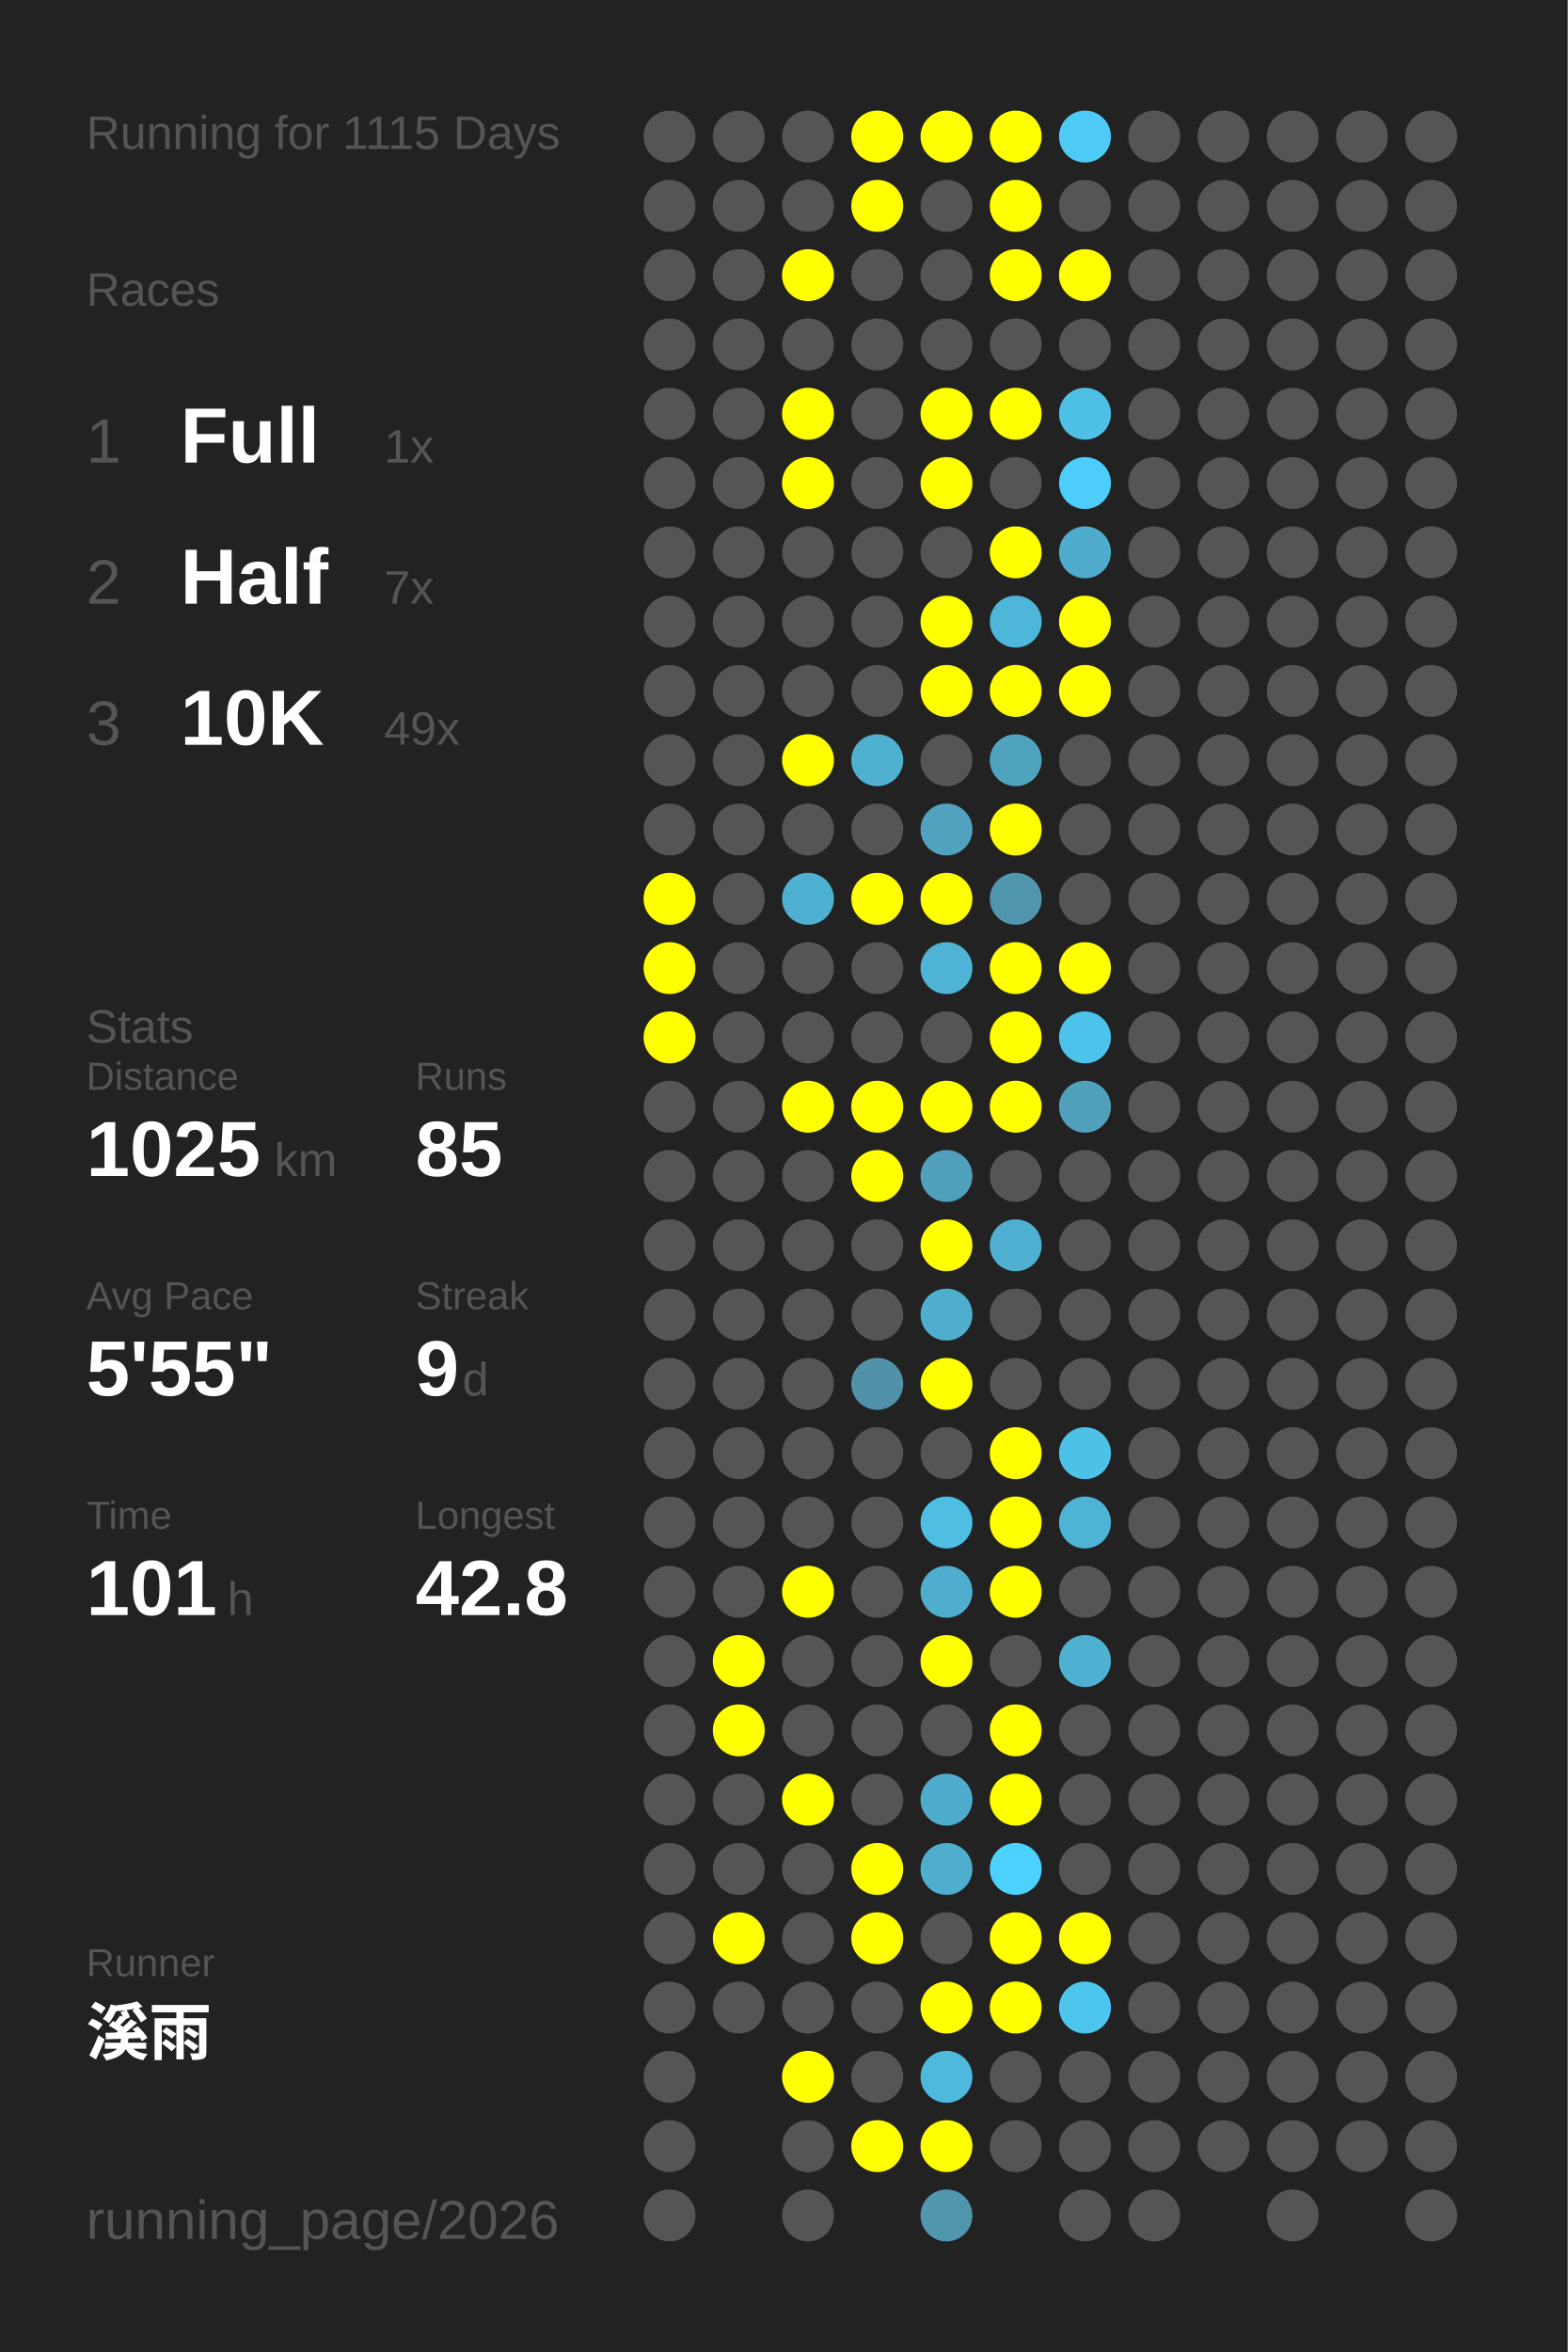
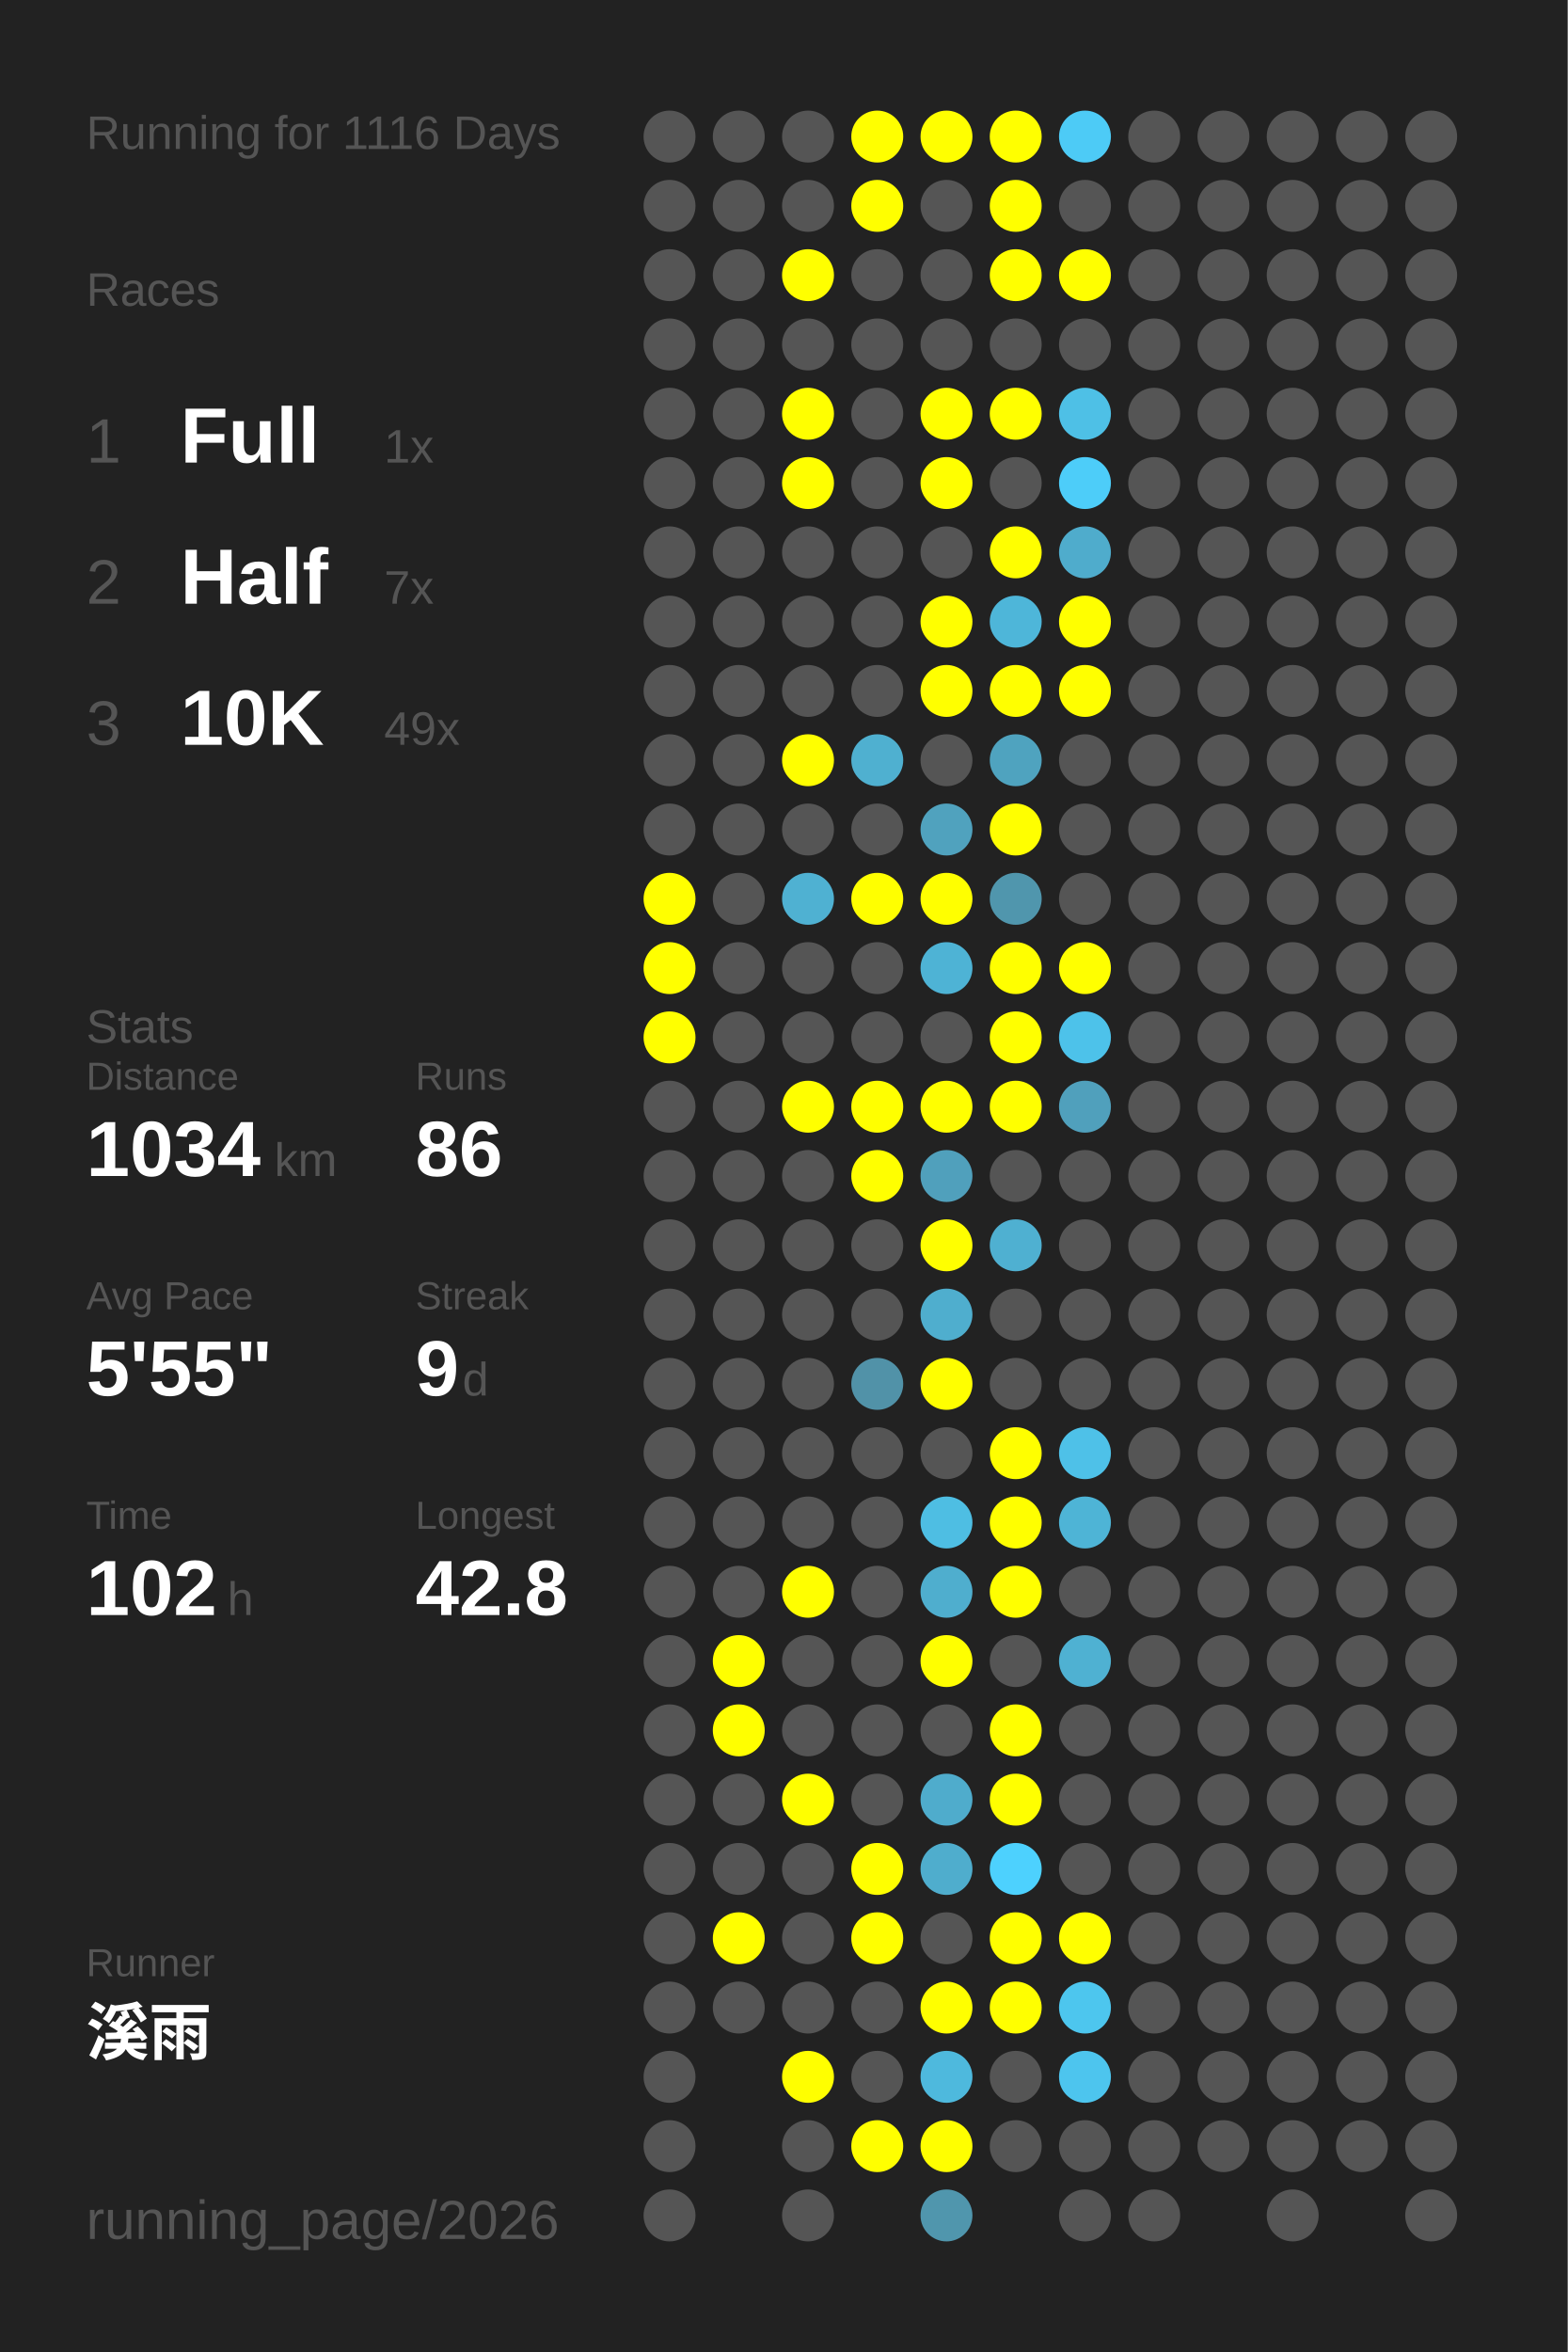
<svg xmlns="http://www.w3.org/2000/svg" baseProfile="full" height="300mm" version="1.1" viewBox="0,0,200,300" width="200mm">
  <defs />
  <rect fill="#222222" height="300" width="200" x="0" y="0" />
-   <text fill="#555555" style="font-size:6px; font-family:Arial;" x="11" y="19">Running for 1115 Days</text>
+   <text fill="#555555" style="font-size:6px; font-family:Arial;" x="11" y="19">Running for 1116 Days</text>
  <text fill="#555555" style="font-size:6px; font-family:Arial;" x="11" y="39">Races</text>
  <text fill="#555555" style="font-size:8px; font-family:Arial;" x="11" y="59">1</text>
  <text fill="#FFFFFF" style="font-size:10px; font-family:Arial; font-weight:bold;" x="23" y="59">Full</text>
  <text fill="#555555" style="font-size:6px; font-family:Arial;" x="49" y="59">1x</text>
  <text fill="#555555" style="font-size:8px; font-family:Arial;" x="11" y="77">2</text>
  <text fill="#FFFFFF" style="font-size:10px; font-family:Arial; font-weight:bold;" x="23" y="77">Half</text>
  <text fill="#555555" style="font-size:6px; font-family:Arial;" x="49" y="77">7x</text>
  <text fill="#555555" style="font-size:8px; font-family:Arial;" x="11" y="95">3</text>
  <text fill="#FFFFFF" style="font-size:10px; font-family:Arial; font-weight:bold;" x="23" y="95">10K</text>
  <text fill="#555555" style="font-size:6px; font-family:Arial;" x="49" y="95">49x</text>
  <text fill="#555555" style="font-size:6px; font-family:Arial;" x="11" y="133">Stats</text>
  <text fill="#555555" style="font-size:5px; font-family:Arial;" x="11" y="139">Distance</text>
-   <text fill="#FFFFFF" style="font-size:10px; font-family:Arial; font-weight:bold;" x="11" y="150">1025</text>
+   <text fill="#FFFFFF" style="font-size:10px; font-family:Arial; font-weight:bold;" x="11" y="150">1034</text>
  <text fill="#555555" style="font-size:6px; font-family:Arial;" x="35" y="150">km</text>
  <text fill="#555555" style="font-size:5px; font-family:Arial;" x="53" y="139">Runs</text>
-   <text fill="#FFFFFF" style="font-size:10px; font-family:Arial; font-weight:bold;" x="53" y="150">85</text>
+   <text fill="#FFFFFF" style="font-size:10px; font-family:Arial; font-weight:bold;" x="53" y="150">86</text>
  <text fill="#555555" style="font-size:5px; font-family:Arial;" x="11" y="167">Avg Pace</text>
  <text fill="#FFFFFF" style="font-size:10px; font-family:Arial; font-weight:bold;" x="11" y="178">5'55"</text>
  <text fill="#555555" style="font-size:5px; font-family:Arial;" x="53" y="167">Streak</text>
  <text fill="#FFFFFF" style="font-size:10px; font-family:Arial; font-weight:bold;" x="53" y="178">9</text>
  <text fill="#555555" style="font-size:6px; font-family:Arial;" x="59" y="178">d</text>
  <text fill="#555555" style="font-size:5px; font-family:Arial;" x="11" y="195">Time</text>
-   <text fill="#FFFFFF" style="font-size:10px; font-family:Arial; font-weight:bold;" x="11" y="206">101</text>
+   <text fill="#FFFFFF" style="font-size:10px; font-family:Arial; font-weight:bold;" x="11" y="206">102</text>
  <text fill="#555555" style="font-size:6px; font-family:Arial;" x="29" y="206">h</text>
  <text fill="#555555" style="font-size:5px; font-family:Arial;" x="53" y="195">Longest</text>
  <text fill="#FFFFFF" style="font-size:10px; font-family:Arial; font-weight:bold;" x="53" y="206">42.8</text>
  <text fill="#555555" style="font-size:5px; font-family:Arial;" x="11" y="252.065">Runner</text>
  <text fill="#FFFFFF" style="font-size:8px; font-family:Arial; font-weight:bold;" x="11" y="262.065">溪雨</text>
  <text fill="#555555" style="font-size:7px; font-family:Arial;" x="11" y="285.581">running_page/2026</text>
  <circle cx="85.417" cy="17.419" fill="#555555" r="3.312" />
  <circle cx="85.417" cy="26.258" fill="#555555" r="3.312" />
  <circle cx="85.417" cy="35.097" fill="#555555" r="3.312" />
  <circle cx="85.417" cy="43.935" fill="#555555" r="3.312" />
  <circle cx="85.417" cy="52.774" fill="#555555" r="3.312" />
  <circle cx="85.417" cy="61.613" fill="#555555" r="3.312" />
  <circle cx="85.417" cy="70.452" fill="#555555" r="3.312" />
  <circle cx="85.417" cy="79.29" fill="#555555" r="3.312" />
  <circle cx="85.417" cy="88.129" fill="#555555" r="3.312" />
  <circle cx="85.417" cy="96.968" fill="#555555" r="3.312" />
  <circle cx="85.417" cy="105.806" fill="#555555" r="3.312" />
  <circle cx="85.417" cy="114.645" fill="#FFFF00" r="3.312" />
  <circle cx="85.417" cy="123.484" fill="#FFFF00" r="3.312" />
  <circle cx="85.417" cy="132.323" fill="#FFFF00" r="3.312" />
  <circle cx="85.417" cy="141.161" fill="#555555" r="3.312" />
  <circle cx="85.417" cy="150" fill="#555555" r="3.312" />
  <circle cx="85.417" cy="158.839" fill="#555555" r="3.312" />
  <circle cx="85.417" cy="167.677" fill="#555555" r="3.312" />
  <circle cx="85.417" cy="176.516" fill="#555555" r="3.312" />
  <circle cx="85.417" cy="185.355" fill="#555555" r="3.312" />
  <circle cx="85.417" cy="194.194" fill="#555555" r="3.312" />
  <circle cx="85.417" cy="203.032" fill="#555555" r="3.312" />
  <circle cx="85.417" cy="211.871" fill="#555555" r="3.312" />
  <circle cx="85.417" cy="220.71" fill="#555555" r="3.312" />
  <circle cx="85.417" cy="229.548" fill="#555555" r="3.312" />
  <circle cx="85.417" cy="238.387" fill="#555555" r="3.312" />
  <circle cx="85.417" cy="247.226" fill="#555555" r="3.312" />
  <circle cx="85.417" cy="256.065" fill="#555555" r="3.312" />
  <circle cx="85.417" cy="264.903" fill="#555555" r="3.312" />
  <circle cx="85.417" cy="273.742" fill="#555555" r="3.312" />
  <circle cx="85.417" cy="282.581" fill="#555555" r="3.312" />
  <circle cx="94.25" cy="17.419" fill="#555555" r="3.312" />
  <circle cx="94.25" cy="26.258" fill="#555555" r="3.312" />
  <circle cx="94.25" cy="35.097" fill="#555555" r="3.312" />
  <circle cx="94.25" cy="43.935" fill="#555555" r="3.312" />
  <circle cx="94.25" cy="52.774" fill="#555555" r="3.312" />
  <circle cx="94.25" cy="61.613" fill="#555555" r="3.312" />
  <circle cx="94.25" cy="70.452" fill="#555555" r="3.312" />
  <circle cx="94.25" cy="79.29" fill="#555555" r="3.312" />
  <circle cx="94.25" cy="88.129" fill="#555555" r="3.312" />
  <circle cx="94.25" cy="96.968" fill="#555555" r="3.312" />
  <circle cx="94.25" cy="105.806" fill="#555555" r="3.312" />
  <circle cx="94.25" cy="114.645" fill="#555555" r="3.312" />
  <circle cx="94.25" cy="123.484" fill="#555555" r="3.312" />
  <circle cx="94.25" cy="132.323" fill="#555555" r="3.312" />
  <circle cx="94.25" cy="141.161" fill="#555555" r="3.312" />
  <circle cx="94.25" cy="150" fill="#555555" r="3.312" />
  <circle cx="94.25" cy="158.839" fill="#555555" r="3.312" />
  <circle cx="94.25" cy="167.677" fill="#555555" r="3.312" />
  <circle cx="94.25" cy="176.516" fill="#555555" r="3.312" />
  <circle cx="94.25" cy="185.355" fill="#555555" r="3.312" />
  <circle cx="94.25" cy="194.194" fill="#555555" r="3.312" />
  <circle cx="94.25" cy="203.032" fill="#555555" r="3.312" />
  <circle cx="94.25" cy="211.871" fill="#FFFF00" r="3.312" />
  <circle cx="94.25" cy="220.71" fill="#FFFF00" r="3.312" />
  <circle cx="94.25" cy="229.548" fill="#555555" r="3.312" />
  <circle cx="94.25" cy="238.387" fill="#555555" r="3.312" />
  <circle cx="94.25" cy="247.226" fill="#FFFF00" r="3.312" />
  <circle cx="94.25" cy="256.065" fill="#555555" r="3.312" />
  <circle cx="103.083" cy="17.419" fill="#555555" r="3.312" />
  <circle cx="103.083" cy="26.258" fill="#555555" r="3.312" />
  <circle cx="103.083" cy="35.097" fill="#FFFF00" r="3.312" />
  <circle cx="103.083" cy="43.935" fill="#555555" r="3.312" />
  <circle cx="103.083" cy="52.774" fill="#FFFF00" r="3.312" />
  <circle cx="103.083" cy="61.613" fill="#FFFF00" r="3.312" />
  <circle cx="103.083" cy="70.452" fill="#555555" r="3.312" />
  <circle cx="103.083" cy="79.29" fill="#555555" r="3.312" />
  <circle cx="103.083" cy="88.129" fill="#555555" r="3.312" />
  <circle cx="103.083" cy="96.968" fill="#FFFF00" r="3.312" />
  <circle cx="103.083" cy="105.806" fill="#555555" r="3.312" />
  <circle cx="103.083" cy="114.645" fill="#4fb1d2" r="3.312" />
  <circle cx="103.083" cy="123.484" fill="#555555" r="3.312" />
  <circle cx="103.083" cy="132.323" fill="#555555" r="3.312" />
  <circle cx="103.083" cy="141.161" fill="#FFFF00" r="3.312" />
  <circle cx="103.083" cy="150" fill="#555555" r="3.312" />
  <circle cx="103.083" cy="158.839" fill="#555555" r="3.312" />
  <circle cx="103.083" cy="167.677" fill="#555555" r="3.312" />
  <circle cx="103.083" cy="176.516" fill="#555555" r="3.312" />
  <circle cx="103.083" cy="185.355" fill="#555555" r="3.312" />
  <circle cx="103.083" cy="194.194" fill="#555555" r="3.312" />
  <circle cx="103.083" cy="203.032" fill="#FFFF00" r="3.312" />
  <circle cx="103.083" cy="211.871" fill="#555555" r="3.312" />
  <circle cx="103.083" cy="220.71" fill="#555555" r="3.312" />
  <circle cx="103.083" cy="229.548" fill="#FFFF00" r="3.312" />
  <circle cx="103.083" cy="238.387" fill="#555555" r="3.312" />
  <circle cx="103.083" cy="247.226" fill="#555555" r="3.312" />
  <circle cx="103.083" cy="256.065" fill="#555555" r="3.312" />
  <circle cx="103.083" cy="264.903" fill="#FFFF00" r="3.312" />
  <circle cx="103.083" cy="273.742" fill="#555555" r="3.312" />
  <circle cx="103.083" cy="282.581" fill="#555555" r="3.312" />
  <circle cx="111.917" cy="17.419" fill="#FFFF00" r="3.312" />
  <circle cx="111.917" cy="26.258" fill="#FFFF00" r="3.312" />
  <circle cx="111.917" cy="35.097" fill="#555555" r="3.312" />
  <circle cx="111.917" cy="43.935" fill="#555555" r="3.312" />
  <circle cx="111.917" cy="52.774" fill="#555555" r="3.312" />
  <circle cx="111.917" cy="61.613" fill="#555555" r="3.312" />
  <circle cx="111.917" cy="70.452" fill="#555555" r="3.312" />
  <circle cx="111.917" cy="79.29" fill="#555555" r="3.312" />
  <circle cx="111.917" cy="88.129" fill="#555555" r="3.312" />
  <circle cx="111.917" cy="96.968" fill="#4fb0d0" r="3.312" />
  <circle cx="111.917" cy="105.806" fill="#555555" r="3.312" />
  <circle cx="111.917" cy="114.645" fill="#FFFF00" r="3.312" />
  <circle cx="111.917" cy="123.484" fill="#555555" r="3.312" />
  <circle cx="111.917" cy="132.323" fill="#555555" r="3.312" />
  <circle cx="111.917" cy="141.161" fill="#FFFF00" r="3.312" />
  <circle cx="111.917" cy="150" fill="#FFFF00" r="3.312" />
  <circle cx="111.917" cy="158.839" fill="#555555" r="3.312" />
  <circle cx="111.917" cy="167.677" fill="#555555" r="3.312" />
  <circle cx="111.917" cy="176.516" fill="#5192a8" r="3.312" />
  <circle cx="111.917" cy="185.355" fill="#555555" r="3.312" />
  <circle cx="111.917" cy="194.194" fill="#555555" r="3.312" />
  <circle cx="111.917" cy="203.032" fill="#555555" r="3.312" />
  <circle cx="111.917" cy="211.871" fill="#555555" r="3.312" />
  <circle cx="111.917" cy="220.71" fill="#555555" r="3.312" />
  <circle cx="111.917" cy="229.548" fill="#555555" r="3.312" />
  <circle cx="111.917" cy="238.387" fill="#FFFF00" r="3.312" />
  <circle cx="111.917" cy="247.226" fill="#FFFF00" r="3.312" />
  <circle cx="111.917" cy="256.065" fill="#555555" r="3.312" />
  <circle cx="111.917" cy="264.903" fill="#555555" r="3.312" />
  <circle cx="111.917" cy="273.742" fill="#FFFF00" r="3.312" />
  <circle cx="120.75" cy="17.419" fill="#FFFF00" r="3.312" />
  <circle cx="120.75" cy="26.258" fill="#555555" r="3.312" />
  <circle cx="120.75" cy="35.097" fill="#555555" r="3.312" />
  <circle cx="120.75" cy="43.935" fill="#555555" r="3.312" />
  <circle cx="120.75" cy="52.774" fill="#FFFF00" r="3.312" />
  <circle cx="120.75" cy="61.613" fill="#FFFF00" r="3.312" />
  <circle cx="120.75" cy="70.452" fill="#555555" r="3.312" />
  <circle cx="120.75" cy="79.29" fill="#FFFF00" r="3.312" />
  <circle cx="120.75" cy="88.129" fill="#FFFF00" r="3.312" />
  <circle cx="120.75" cy="96.968" fill="#555555" r="3.312" />
  <circle cx="120.75" cy="105.806" fill="#50a2be" r="3.312" />
  <circle cx="120.75" cy="114.645" fill="#FFFF00" r="3.312" />
  <circle cx="120.75" cy="123.484" fill="#4eb3d5" r="3.312" />
  <circle cx="120.75" cy="132.323" fill="#555555" r="3.312" />
  <circle cx="120.75" cy="141.161" fill="#FFFF00" r="3.312" />
  <circle cx="120.75" cy="150" fill="#50a0bc" r="3.312" />
  <circle cx="120.75" cy="158.839" fill="#FFFF00" r="3.312" />
  <circle cx="120.75" cy="167.677" fill="#4faece" r="3.312" />
  <circle cx="120.75" cy="176.516" fill="#FFFF00" r="3.312" />
  <circle cx="120.75" cy="185.355" fill="#555555" r="3.312" />
  <circle cx="120.75" cy="194.194" fill="#4ebee3" r="3.312" />
  <circle cx="120.75" cy="203.032" fill="#4faece" r="3.312" />
  <circle cx="120.75" cy="211.871" fill="#FFFF00" r="3.312" />
  <circle cx="120.75" cy="220.71" fill="#555555" r="3.312" />
  <circle cx="120.75" cy="229.548" fill="#4faccc" r="3.312" />
  <circle cx="120.75" cy="238.387" fill="#4fadcd" r="3.312" />
  <circle cx="120.75" cy="247.226" fill="#555555" r="3.312" />
  <circle cx="120.75" cy="256.065" fill="#FFFF00" r="3.312" />
  <circle cx="120.75" cy="264.903" fill="#4eb9dd" r="3.312" />
  <circle cx="120.75" cy="273.742" fill="#FFFF00" r="3.312" />
  <circle cx="120.75" cy="282.581" fill="#5096ad" r="3.312" />
  <circle cx="129.583" cy="17.419" fill="#FFFF00" r="3.312" />
  <circle cx="129.583" cy="26.258" fill="#FFFF00" r="3.312" />
  <circle cx="129.583" cy="35.097" fill="#FFFF00" r="3.312" />
  <circle cx="129.583" cy="43.935" fill="#555555" r="3.312" />
  <circle cx="129.583" cy="52.774" fill="#FFFF00" r="3.312" />
  <circle cx="129.583" cy="61.613" fill="#555555" r="3.312" />
  <circle cx="129.583" cy="70.452" fill="#FFFF00" r="3.312" />
  <circle cx="129.583" cy="79.29" fill="#4eb6d9" r="3.312" />
  <circle cx="129.583" cy="88.129" fill="#FFFF00" r="3.312" />
  <circle cx="129.583" cy="96.968" fill="#4fa3bf" r="3.312" />
  <circle cx="129.583" cy="105.806" fill="#FFFF00" r="3.312" />
  <circle cx="129.583" cy="114.645" fill="#5096ad" r="3.312" />
  <circle cx="129.583" cy="123.484" fill="#FFFF00" r="3.312" />
  <circle cx="129.583" cy="132.323" fill="#FFFF00" r="3.312" />
  <circle cx="129.583" cy="141.161" fill="#FFFF00" r="3.312" />
  <circle cx="129.583" cy="150" fill="#555555" r="3.312" />
  <circle cx="129.583" cy="158.839" fill="#4fb0d1" r="3.312" />
  <circle cx="129.583" cy="167.677" fill="#555555" r="3.312" />
  <circle cx="129.583" cy="176.516" fill="#555555" r="3.312" />
  <circle cx="129.583" cy="185.355" fill="#FFFF00" r="3.312" />
  <circle cx="129.583" cy="194.194" fill="#FFFF00" r="3.312" />
  <circle cx="129.583" cy="203.032" fill="#FFFF00" r="3.312" />
  <circle cx="129.583" cy="211.871" fill="#555555" r="3.312" />
  <circle cx="129.583" cy="220.71" fill="#FFFF00" r="3.312" />
  <circle cx="129.583" cy="229.548" fill="#FFFF00" r="3.312" />
  <circle cx="129.583" cy="238.387" fill="#4dd1fe" r="3.312" />
  <circle cx="129.583" cy="247.226" fill="#FFFF00" r="3.312" />
  <circle cx="129.583" cy="256.065" fill="#FFFF00" r="3.312" />
  <circle cx="129.583" cy="264.903" fill="#555555" r="3.312" />
  <circle cx="129.583" cy="273.742" fill="#555555" r="3.312" />
  <circle cx="138.417" cy="17.419" fill="#4dcbf6" r="3.312" />
  <circle cx="138.417" cy="26.258" fill="#555555" r="3.312" />
  <circle cx="138.417" cy="35.097" fill="#FFFF00" r="3.312" />
  <circle cx="138.417" cy="43.935" fill="#555555" r="3.312" />
  <circle cx="138.417" cy="52.774" fill="#4ec0e6" r="3.312" />
  <circle cx="138.417" cy="61.613" fill="#4dcdf9" r="3.312" />
  <circle cx="138.417" cy="70.452" fill="#4faccc" r="3.312" />
  <circle cx="138.417" cy="79.29" fill="#FFFF00" r="3.312" />
  <circle cx="138.417" cy="88.129" fill="#FFFF00" r="3.312" />
  <circle cx="138.417" cy="96.968" fill="#555555" r="3.312" />
  <circle cx="138.417" cy="105.806" fill="#555555" r="3.312" />
  <circle cx="138.417" cy="114.645" fill="#555555" r="3.312" />
  <circle cx="138.417" cy="123.484" fill="#FFFF00" r="3.312" />
  <circle cx="138.417" cy="132.323" fill="#4dc2ea" r="3.312" />
  <circle cx="138.417" cy="141.161" fill="#50a0bc" r="3.312" />
  <circle cx="138.417" cy="150" fill="#555555" r="3.312" />
  <circle cx="138.417" cy="158.839" fill="#555555" r="3.312" />
  <circle cx="138.417" cy="167.677" fill="#555555" r="3.312" />
  <circle cx="138.417" cy="176.516" fill="#555555" r="3.312" />
  <circle cx="138.417" cy="185.355" fill="#4ec1e8" r="3.312" />
  <circle cx="138.417" cy="194.194" fill="#4eb4d6" r="3.312" />
  <circle cx="138.417" cy="203.032" fill="#555555" r="3.312" />
  <circle cx="138.417" cy="211.871" fill="#4fb1d2" r="3.312" />
  <circle cx="138.417" cy="220.71" fill="#555555" r="3.312" />
  <circle cx="138.417" cy="229.548" fill="#555555" r="3.312" />
  <circle cx="138.417" cy="238.387" fill="#555555" r="3.312" />
  <circle cx="138.417" cy="247.226" fill="#FFFF00" r="3.312" />
  <circle cx="138.417" cy="256.065" fill="#4dc6ee" r="3.312" />
-   <circle cx="138.417" cy="264.903" fill="#555555" r="3.312" />
+   <circle cx="138.417" cy="264.903" fill="#4dc5ee" r="3.312" />
  <circle cx="138.417" cy="273.742" fill="#555555" r="3.312" />
  <circle cx="138.417" cy="282.581" fill="#555555" r="3.312" />
  <circle cx="147.25" cy="17.419" fill="#555555" r="3.312" />
  <circle cx="147.25" cy="26.258" fill="#555555" r="3.312" />
  <circle cx="147.25" cy="35.097" fill="#555555" r="3.312" />
  <circle cx="147.25" cy="43.935" fill="#555555" r="3.312" />
  <circle cx="147.25" cy="52.774" fill="#555555" r="3.312" />
  <circle cx="147.25" cy="61.613" fill="#555555" r="3.312" />
  <circle cx="147.25" cy="70.452" fill="#555555" r="3.312" />
  <circle cx="147.25" cy="79.29" fill="#555555" r="3.312" />
  <circle cx="147.25" cy="88.129" fill="#555555" r="3.312" />
  <circle cx="147.25" cy="96.968" fill="#555555" r="3.312" />
  <circle cx="147.25" cy="105.806" fill="#555555" r="3.312" />
  <circle cx="147.25" cy="114.645" fill="#555555" r="3.312" />
  <circle cx="147.25" cy="123.484" fill="#555555" r="3.312" />
  <circle cx="147.25" cy="132.323" fill="#555555" r="3.312" />
  <circle cx="147.25" cy="141.161" fill="#555555" r="3.312" />
  <circle cx="147.25" cy="150" fill="#555555" r="3.312" />
  <circle cx="147.25" cy="158.839" fill="#555555" r="3.312" />
  <circle cx="147.25" cy="167.677" fill="#555555" r="3.312" />
  <circle cx="147.25" cy="176.516" fill="#555555" r="3.312" />
  <circle cx="147.25" cy="185.355" fill="#555555" r="3.312" />
  <circle cx="147.25" cy="194.194" fill="#555555" r="3.312" />
  <circle cx="147.25" cy="203.032" fill="#555555" r="3.312" />
  <circle cx="147.25" cy="211.871" fill="#555555" r="3.312" />
  <circle cx="147.25" cy="220.71" fill="#555555" r="3.312" />
  <circle cx="147.25" cy="229.548" fill="#555555" r="3.312" />
  <circle cx="147.25" cy="238.387" fill="#555555" r="3.312" />
  <circle cx="147.25" cy="247.226" fill="#555555" r="3.312" />
  <circle cx="147.25" cy="256.065" fill="#555555" r="3.312" />
  <circle cx="147.25" cy="264.903" fill="#555555" r="3.312" />
  <circle cx="147.25" cy="273.742" fill="#555555" r="3.312" />
  <circle cx="147.25" cy="282.581" fill="#555555" r="3.312" />
  <circle cx="156.083" cy="17.419" fill="#555555" r="3.312" />
  <circle cx="156.083" cy="26.258" fill="#555555" r="3.312" />
  <circle cx="156.083" cy="35.097" fill="#555555" r="3.312" />
  <circle cx="156.083" cy="43.935" fill="#555555" r="3.312" />
  <circle cx="156.083" cy="52.774" fill="#555555" r="3.312" />
  <circle cx="156.083" cy="61.613" fill="#555555" r="3.312" />
  <circle cx="156.083" cy="70.452" fill="#555555" r="3.312" />
  <circle cx="156.083" cy="79.29" fill="#555555" r="3.312" />
  <circle cx="156.083" cy="88.129" fill="#555555" r="3.312" />
  <circle cx="156.083" cy="96.968" fill="#555555" r="3.312" />
  <circle cx="156.083" cy="105.806" fill="#555555" r="3.312" />
  <circle cx="156.083" cy="114.645" fill="#555555" r="3.312" />
  <circle cx="156.083" cy="123.484" fill="#555555" r="3.312" />
  <circle cx="156.083" cy="132.323" fill="#555555" r="3.312" />
  <circle cx="156.083" cy="141.161" fill="#555555" r="3.312" />
  <circle cx="156.083" cy="150" fill="#555555" r="3.312" />
  <circle cx="156.083" cy="158.839" fill="#555555" r="3.312" />
  <circle cx="156.083" cy="167.677" fill="#555555" r="3.312" />
  <circle cx="156.083" cy="176.516" fill="#555555" r="3.312" />
  <circle cx="156.083" cy="185.355" fill="#555555" r="3.312" />
  <circle cx="156.083" cy="194.194" fill="#555555" r="3.312" />
  <circle cx="156.083" cy="203.032" fill="#555555" r="3.312" />
  <circle cx="156.083" cy="211.871" fill="#555555" r="3.312" />
  <circle cx="156.083" cy="220.71" fill="#555555" r="3.312" />
  <circle cx="156.083" cy="229.548" fill="#555555" r="3.312" />
  <circle cx="156.083" cy="238.387" fill="#555555" r="3.312" />
  <circle cx="156.083" cy="247.226" fill="#555555" r="3.312" />
  <circle cx="156.083" cy="256.065" fill="#555555" r="3.312" />
  <circle cx="156.083" cy="264.903" fill="#555555" r="3.312" />
  <circle cx="156.083" cy="273.742" fill="#555555" r="3.312" />
  <circle cx="164.917" cy="17.419" fill="#555555" r="3.312" />
  <circle cx="164.917" cy="26.258" fill="#555555" r="3.312" />
  <circle cx="164.917" cy="35.097" fill="#555555" r="3.312" />
  <circle cx="164.917" cy="43.935" fill="#555555" r="3.312" />
  <circle cx="164.917" cy="52.774" fill="#555555" r="3.312" />
  <circle cx="164.917" cy="61.613" fill="#555555" r="3.312" />
  <circle cx="164.917" cy="70.452" fill="#555555" r="3.312" />
  <circle cx="164.917" cy="79.29" fill="#555555" r="3.312" />
  <circle cx="164.917" cy="88.129" fill="#555555" r="3.312" />
  <circle cx="164.917" cy="96.968" fill="#555555" r="3.312" />
  <circle cx="164.917" cy="105.806" fill="#555555" r="3.312" />
  <circle cx="164.917" cy="114.645" fill="#555555" r="3.312" />
  <circle cx="164.917" cy="123.484" fill="#555555" r="3.312" />
  <circle cx="164.917" cy="132.323" fill="#555555" r="3.312" />
  <circle cx="164.917" cy="141.161" fill="#555555" r="3.312" />
  <circle cx="164.917" cy="150" fill="#555555" r="3.312" />
  <circle cx="164.917" cy="158.839" fill="#555555" r="3.312" />
  <circle cx="164.917" cy="167.677" fill="#555555" r="3.312" />
  <circle cx="164.917" cy="176.516" fill="#555555" r="3.312" />
  <circle cx="164.917" cy="185.355" fill="#555555" r="3.312" />
  <circle cx="164.917" cy="194.194" fill="#555555" r="3.312" />
  <circle cx="164.917" cy="203.032" fill="#555555" r="3.312" />
  <circle cx="164.917" cy="211.871" fill="#555555" r="3.312" />
  <circle cx="164.917" cy="220.71" fill="#555555" r="3.312" />
  <circle cx="164.917" cy="229.548" fill="#555555" r="3.312" />
  <circle cx="164.917" cy="238.387" fill="#555555" r="3.312" />
  <circle cx="164.917" cy="247.226" fill="#555555" r="3.312" />
  <circle cx="164.917" cy="256.065" fill="#555555" r="3.312" />
  <circle cx="164.917" cy="264.903" fill="#555555" r="3.312" />
  <circle cx="164.917" cy="273.742" fill="#555555" r="3.312" />
  <circle cx="164.917" cy="282.581" fill="#555555" r="3.312" />
  <circle cx="173.75" cy="17.419" fill="#555555" r="3.312" />
  <circle cx="173.75" cy="26.258" fill="#555555" r="3.312" />
  <circle cx="173.75" cy="35.097" fill="#555555" r="3.312" />
  <circle cx="173.75" cy="43.935" fill="#555555" r="3.312" />
  <circle cx="173.75" cy="52.774" fill="#555555" r="3.312" />
  <circle cx="173.75" cy="61.613" fill="#555555" r="3.312" />
  <circle cx="173.75" cy="70.452" fill="#555555" r="3.312" />
  <circle cx="173.75" cy="79.29" fill="#555555" r="3.312" />
  <circle cx="173.75" cy="88.129" fill="#555555" r="3.312" />
  <circle cx="173.75" cy="96.968" fill="#555555" r="3.312" />
  <circle cx="173.75" cy="105.806" fill="#555555" r="3.312" />
  <circle cx="173.75" cy="114.645" fill="#555555" r="3.312" />
  <circle cx="173.75" cy="123.484" fill="#555555" r="3.312" />
  <circle cx="173.75" cy="132.323" fill="#555555" r="3.312" />
  <circle cx="173.75" cy="141.161" fill="#555555" r="3.312" />
  <circle cx="173.75" cy="150" fill="#555555" r="3.312" />
  <circle cx="173.75" cy="158.839" fill="#555555" r="3.312" />
  <circle cx="173.75" cy="167.677" fill="#555555" r="3.312" />
  <circle cx="173.75" cy="176.516" fill="#555555" r="3.312" />
  <circle cx="173.75" cy="185.355" fill="#555555" r="3.312" />
  <circle cx="173.75" cy="194.194" fill="#555555" r="3.312" />
  <circle cx="173.75" cy="203.032" fill="#555555" r="3.312" />
  <circle cx="173.75" cy="211.871" fill="#555555" r="3.312" />
  <circle cx="173.75" cy="220.71" fill="#555555" r="3.312" />
  <circle cx="173.75" cy="229.548" fill="#555555" r="3.312" />
  <circle cx="173.75" cy="238.387" fill="#555555" r="3.312" />
  <circle cx="173.75" cy="247.226" fill="#555555" r="3.312" />
  <circle cx="173.75" cy="256.065" fill="#555555" r="3.312" />
  <circle cx="173.75" cy="264.903" fill="#555555" r="3.312" />
  <circle cx="173.75" cy="273.742" fill="#555555" r="3.312" />
  <circle cx="182.583" cy="17.419" fill="#555555" r="3.312" />
  <circle cx="182.583" cy="26.258" fill="#555555" r="3.312" />
  <circle cx="182.583" cy="35.097" fill="#555555" r="3.312" />
  <circle cx="182.583" cy="43.935" fill="#555555" r="3.312" />
  <circle cx="182.583" cy="52.774" fill="#555555" r="3.312" />
  <circle cx="182.583" cy="61.613" fill="#555555" r="3.312" />
  <circle cx="182.583" cy="70.452" fill="#555555" r="3.312" />
  <circle cx="182.583" cy="79.29" fill="#555555" r="3.312" />
  <circle cx="182.583" cy="88.129" fill="#555555" r="3.312" />
  <circle cx="182.583" cy="96.968" fill="#555555" r="3.312" />
  <circle cx="182.583" cy="105.806" fill="#555555" r="3.312" />
  <circle cx="182.583" cy="114.645" fill="#555555" r="3.312" />
  <circle cx="182.583" cy="123.484" fill="#555555" r="3.312" />
  <circle cx="182.583" cy="132.323" fill="#555555" r="3.312" />
  <circle cx="182.583" cy="141.161" fill="#555555" r="3.312" />
  <circle cx="182.583" cy="150" fill="#555555" r="3.312" />
  <circle cx="182.583" cy="158.839" fill="#555555" r="3.312" />
  <circle cx="182.583" cy="167.677" fill="#555555" r="3.312" />
  <circle cx="182.583" cy="176.516" fill="#555555" r="3.312" />
  <circle cx="182.583" cy="185.355" fill="#555555" r="3.312" />
  <circle cx="182.583" cy="194.194" fill="#555555" r="3.312" />
  <circle cx="182.583" cy="203.032" fill="#555555" r="3.312" />
  <circle cx="182.583" cy="211.871" fill="#555555" r="3.312" />
  <circle cx="182.583" cy="220.71" fill="#555555" r="3.312" />
  <circle cx="182.583" cy="229.548" fill="#555555" r="3.312" />
  <circle cx="182.583" cy="238.387" fill="#555555" r="3.312" />
  <circle cx="182.583" cy="247.226" fill="#555555" r="3.312" />
  <circle cx="182.583" cy="256.065" fill="#555555" r="3.312" />
  <circle cx="182.583" cy="264.903" fill="#555555" r="3.312" />
  <circle cx="182.583" cy="273.742" fill="#555555" r="3.312" />
  <circle cx="182.583" cy="282.581" fill="#555555" r="3.312" />
</svg>
